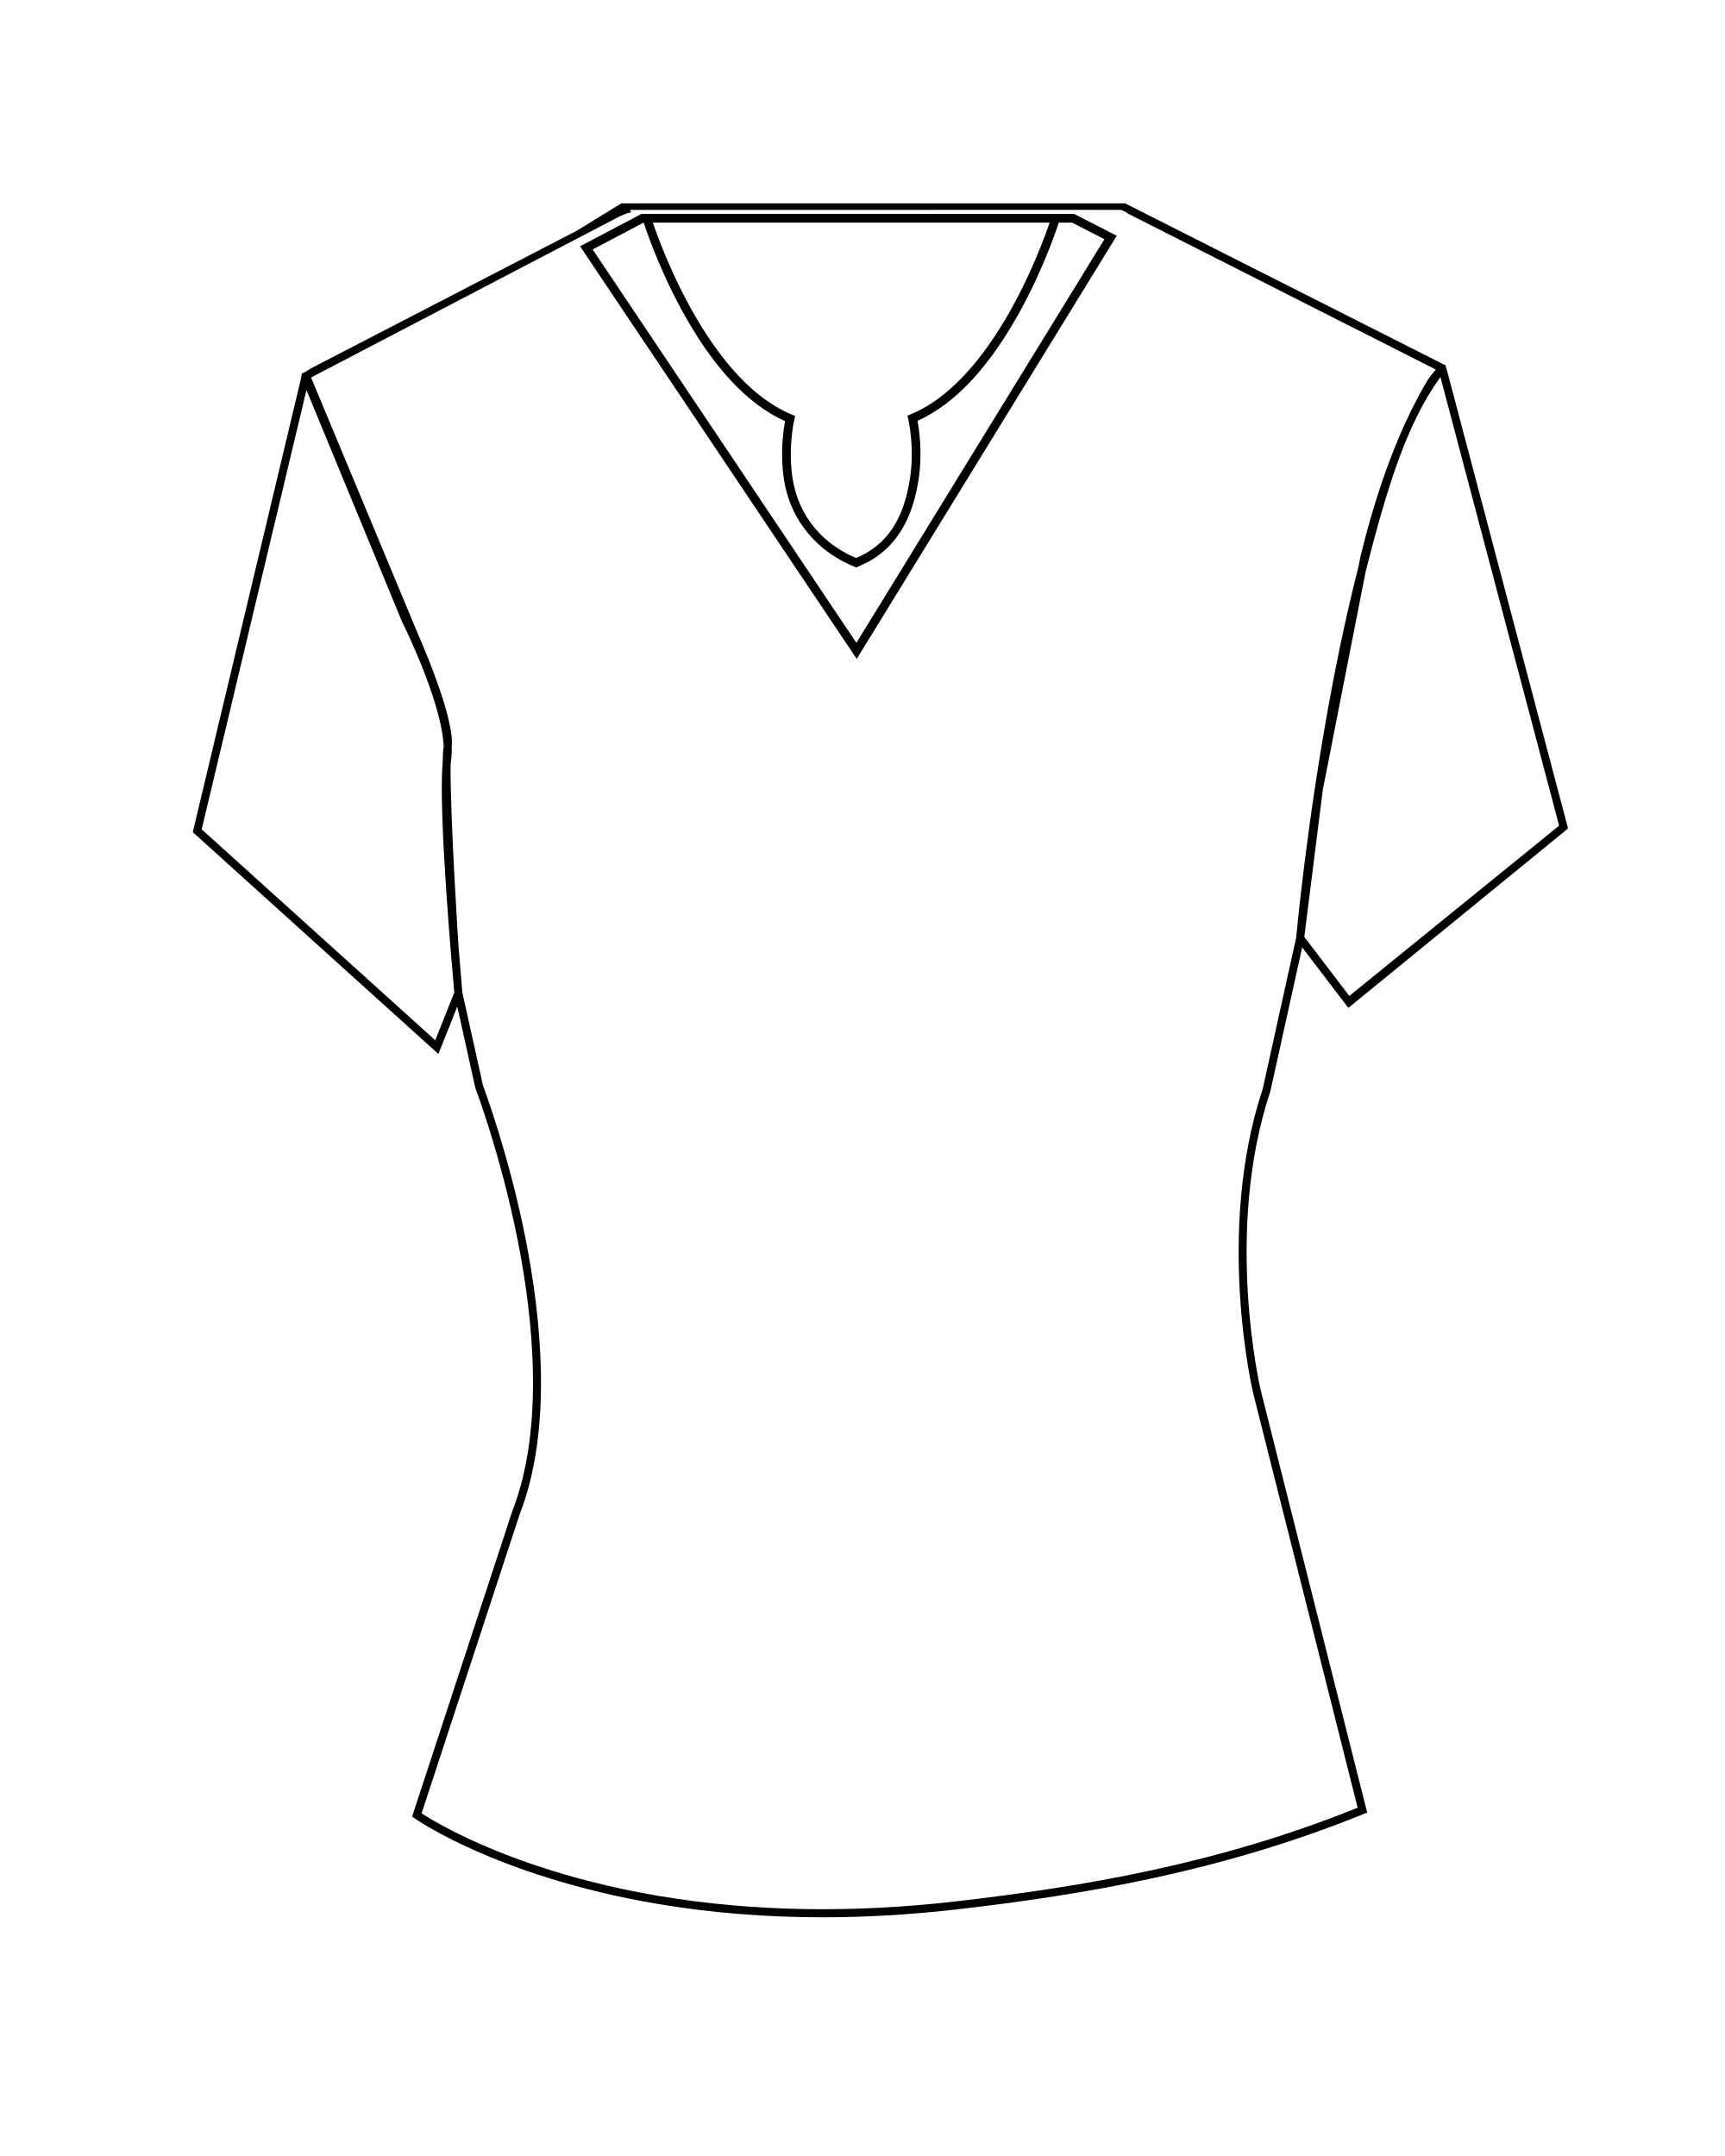
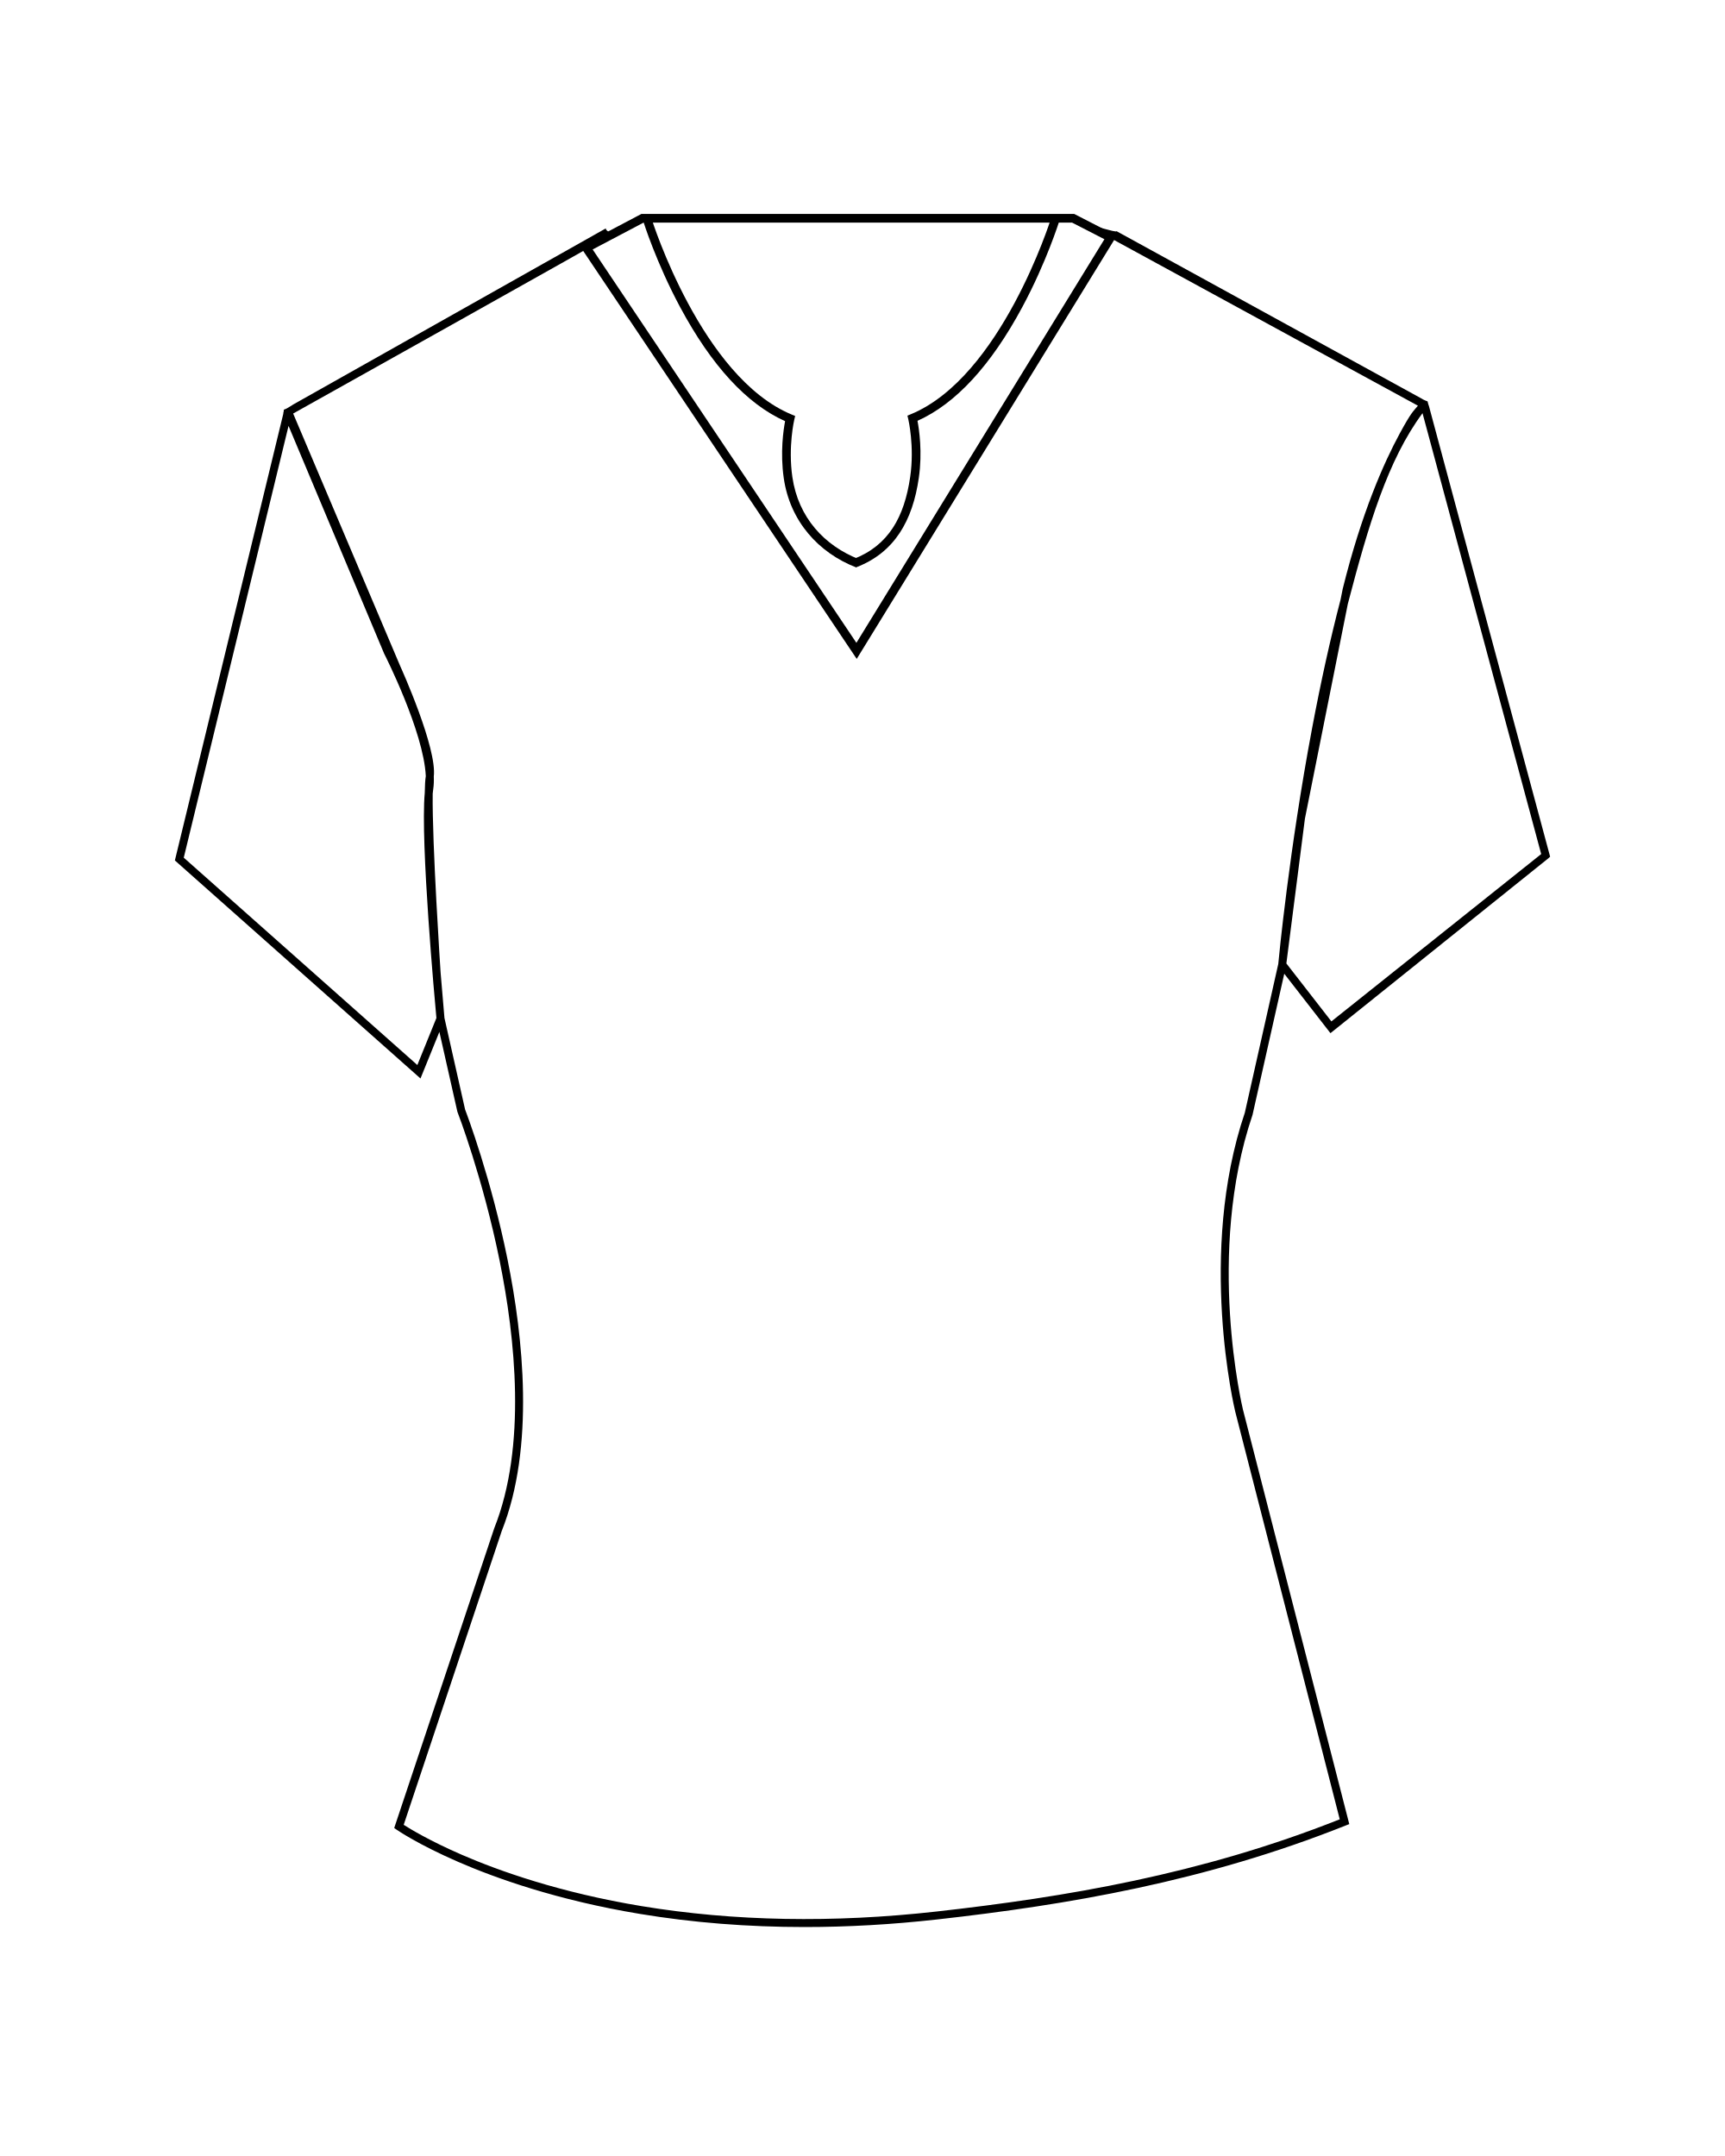
<svg xmlns="http://www.w3.org/2000/svg" id="base_camisa" version="1.1" viewBox="0 0 1080 1350">
-   <path d="M795.4,683.14l19.87-89.92,28.92,37.87,136.45-111.42,1.08-1.02-75.85-286.98c-.34-.93-.63-1.87-.83-2.84-.01-.06-.01-.13,0-.19-1.03-.39-2.05-.81-3.02-1.33-.06-.03-.11-.08-.15-.14l-197.88-100.04-.13.22h-314.87l-28,17.19-166.57,86.25c-.04.07-.09.13-.18.17-1.73.97-3.3,2.26-5.19,2.89h-.12c-.03.79-.15,1.56-.39,2.31l.07.16-67.91,284.75,153.77,138.9,11.83-29.68,11.24,50.72.11.35c.16.41,15.82,41.69,26.4,94.84,9.73,48.88,17.04,118.1-3.39,170.26l-62.64,191,1.53,1.08c.53.37,13.37,9.37,38.65,20.55,23.25,10.27,61.84,24.36,113.62,33.08,33.06,5.57,67.57,8.36,103.2,8.36,27.03,0,54.71-1.61,82.9-4.82,81.61-9.3,167.74-24.1,256-59.93l2.05-.83-66.55-264c-.24-.98-23.47-99.45,5.94-187.68l.04-.12h0ZM976.14,517l-131.35,106.6-28.19-36.92,11.61-92.23,26.86-136.8c12.93-50.38,25.04-91.7,46.77-121.53l74.3,280.86h0ZM272.5,651.38l-146.23-132.09,65.59-275.07,59.81,144.97.08.17c.27.54,24.7,49.45,26.04,77.91v.12c-.38,2.18-.58,5.88-.66,10.67-2.81,31.24,6.4,133.57,7.3,143.36l-11.94,29.97h0ZM784.57,872.19l65.44,259.72c-87.03,35.16-171.93,49.55-252.39,58.75-64.84,7.41-126.96,6.26-184.63-3.42-51.3-8.61-89.5-22.52-112.52-32.67-20.06-8.85-32.39-16.46-36.51-19.14l61.38-187.18c20.85-53.32,13.47-123.57,3.6-173.13-10.31-51.76-25.41-92.37-26.55-95.41l-12.92-58.3-2.41-29.02c-.06-.94-5.37-82.34-4.94-113.87.1-1.08.21-2.08.34-2.96.36-2.44.45-5.1.34-7.94,2.13-18.08-20.12-68.36-21.06-70.47l-66.99-160.78,193.24-100.91.03.04c1.1-.49,5.64-2.8,7.09-2.3.92.32-.86-.43,0,0l-.7-1.77,307.11-.02h0c1.67.19,4.48,2.24,4.19,1.79l.29.46,192.95,97.74c-3.08,3.84-4.08,3.98-11.45,17.84-9.72,18.25-23.79,50.21-35.63,98.85l-1.36,6.91c-6.32,24.62-12.28,51.99-17.85,82.08-14.38,77.7-20.79,146.13-21.14,149.97l-20.94,94.76c-29.82,89.62-6.26,189.37-6.01,190.41v-.02h0Z" />
+   <path d="M784.19,698.09l19.87-88.38,28.92,37.22,136.45-109.51,1.08-1-75.85-282.08c-.34-.91-.63-1.84-.83-2.79-.01-.06-.01-.13,0-.19-1.03-.39-2.05-.8-3.02-1.31-.06-.03-.11-.08-.15-.14l-191.62-105.17c-.1,1.19-16.34-4.44-16.46-3.25h.32c.96.09,1.83.41,2.62.94.35.32.71.64,1.06.95.61.73.25.28.44,1.2l200.72,109.45c-3.08,3.78-4.08,3.92-11.45,17.53-9.72,17.94-23.79,49.35-35.63,97.16l-1.36,6.79c-6.32,24.2-12.28,51.1-17.85,80.68-14.38,76.37-20.79,143.63-21.14,147.41l-20.94,93.14c-29.82,88.09-6.26,186.13-6.01,187.15l65.44,255.28c-87.03,34.56-171.93,48.7-252.39,57.74-64.84,7.28-126.96,6.15-184.63-3.36-51.3-8.47-89.5-22.13-112.52-32.11-20.06-8.7-32.39-16.18-36.51-18.81l61.38-183.98c20.85-52.41,13.47-121.46,3.6-170.17-10.31-50.88-25.41-90.79-26.55-93.78l-12.92-57.31-2.41-28.52c-.06-.92-5.37-80.93-4.94-111.93.1-1.06.21-2.05.34-2.91.36-2.4.45-5.01.34-7.8,2.13-17.77-20.12-67.19-21.06-69.26l-66.99-158.03s198.86-111.18,198.96-111.71c.36-1.99-3.2-2.23-3.2-4.22l-196.08,110.47c-.04.07-.09.13-.18.17-1.73.95-3.3,2.23-5.19,2.84-.04,0-.08,0-.12,0-.03.78-.15,1.53-.39,2.27l.07.16-67.92,279.85,153.77,136.53,11.83-29.17,11.24,49.85.11.35c.16.41,15.82,40.98,26.4,93.22,9.73,48.04,17.04,116.08-3.39,167.34l-62.64,187.74,1.53,1.06c.53.37,13.37,9.21,38.65,20.2,23.25,10.1,61.84,23.94,113.62,32.52,33.06,5.48,67.57,8.22,103.2,8.22,27.03,0,54.71-1.58,82.9-4.74,81.61-9.14,167.74-23.68,256-58.91l2.05-.81-66.55-259.48c-.24-.96-23.47-97.75,5.94-184.47l.04-.12h0ZM816.99,512.63l26.86-134.46c12.93-49.51,25.04-90.13,46.77-119.45l74.3,276.06-131.35,104.78-28.19-36.29,11.61-90.65h0ZM261.29,666.87l-146.24-129.83,65.6-270.37,59.81,142.49.08.17c.27.53,24.7,48.61,26.04,76.58v.12c-.37,2.15-.57,5.78-.65,10.49-2.81,30.71,6.4,131.29,7.3,140.91l-11.94,29.46h0Z" />
  <g>
    <path d="M536.38,412.58l-173.2-258.37,38.39-20.25h270.98l26.61,13.68-162.78,264.94h0ZM371.05,156.2l165.13,246.32,155.28-252.73-20.23-10.39h-268.32l-31.86,16.8h0Z" />
    <g>
      <path d="M536.15,355.34c-23.75-9.18-41.57-29.05-45.45-55.97-2.32-16.1-.18-30.3.84-35.66-23.95-10.71-46.05-34.72-65.74-71.43-14.98-27.93-22.91-53.27-22.99-53.52l5.19-1.61c.31.99,31.32,99.13,87.69,122.43l2.15.89-.54,2.26c-.04.17-3.97,16.96-1.2,36.03,3.66,25.14,19.94,42.99,42.01,51.52l-1.96,5.07h0Z" />
      <path d="M536.28,355.13c23.75-9.18,35.12-29.05,38.99-55.97,2.32-16.1.18-30.3-.84-35.66,23.95-10.71,46.05-34.72,65.74-71.43,14.98-27.93,22.91-53.27,22.99-53.52l-5.19-1.61c-.31.99-31.32,99.13-87.69,122.43l-2.15.89.54,2.26c.04.17,3.97,16.96,1.2,36.03-3.66,25.14-13.48,42.99-35.55,51.52l1.96,5.07h0Z" />
    </g>
  </g>
</svg>
